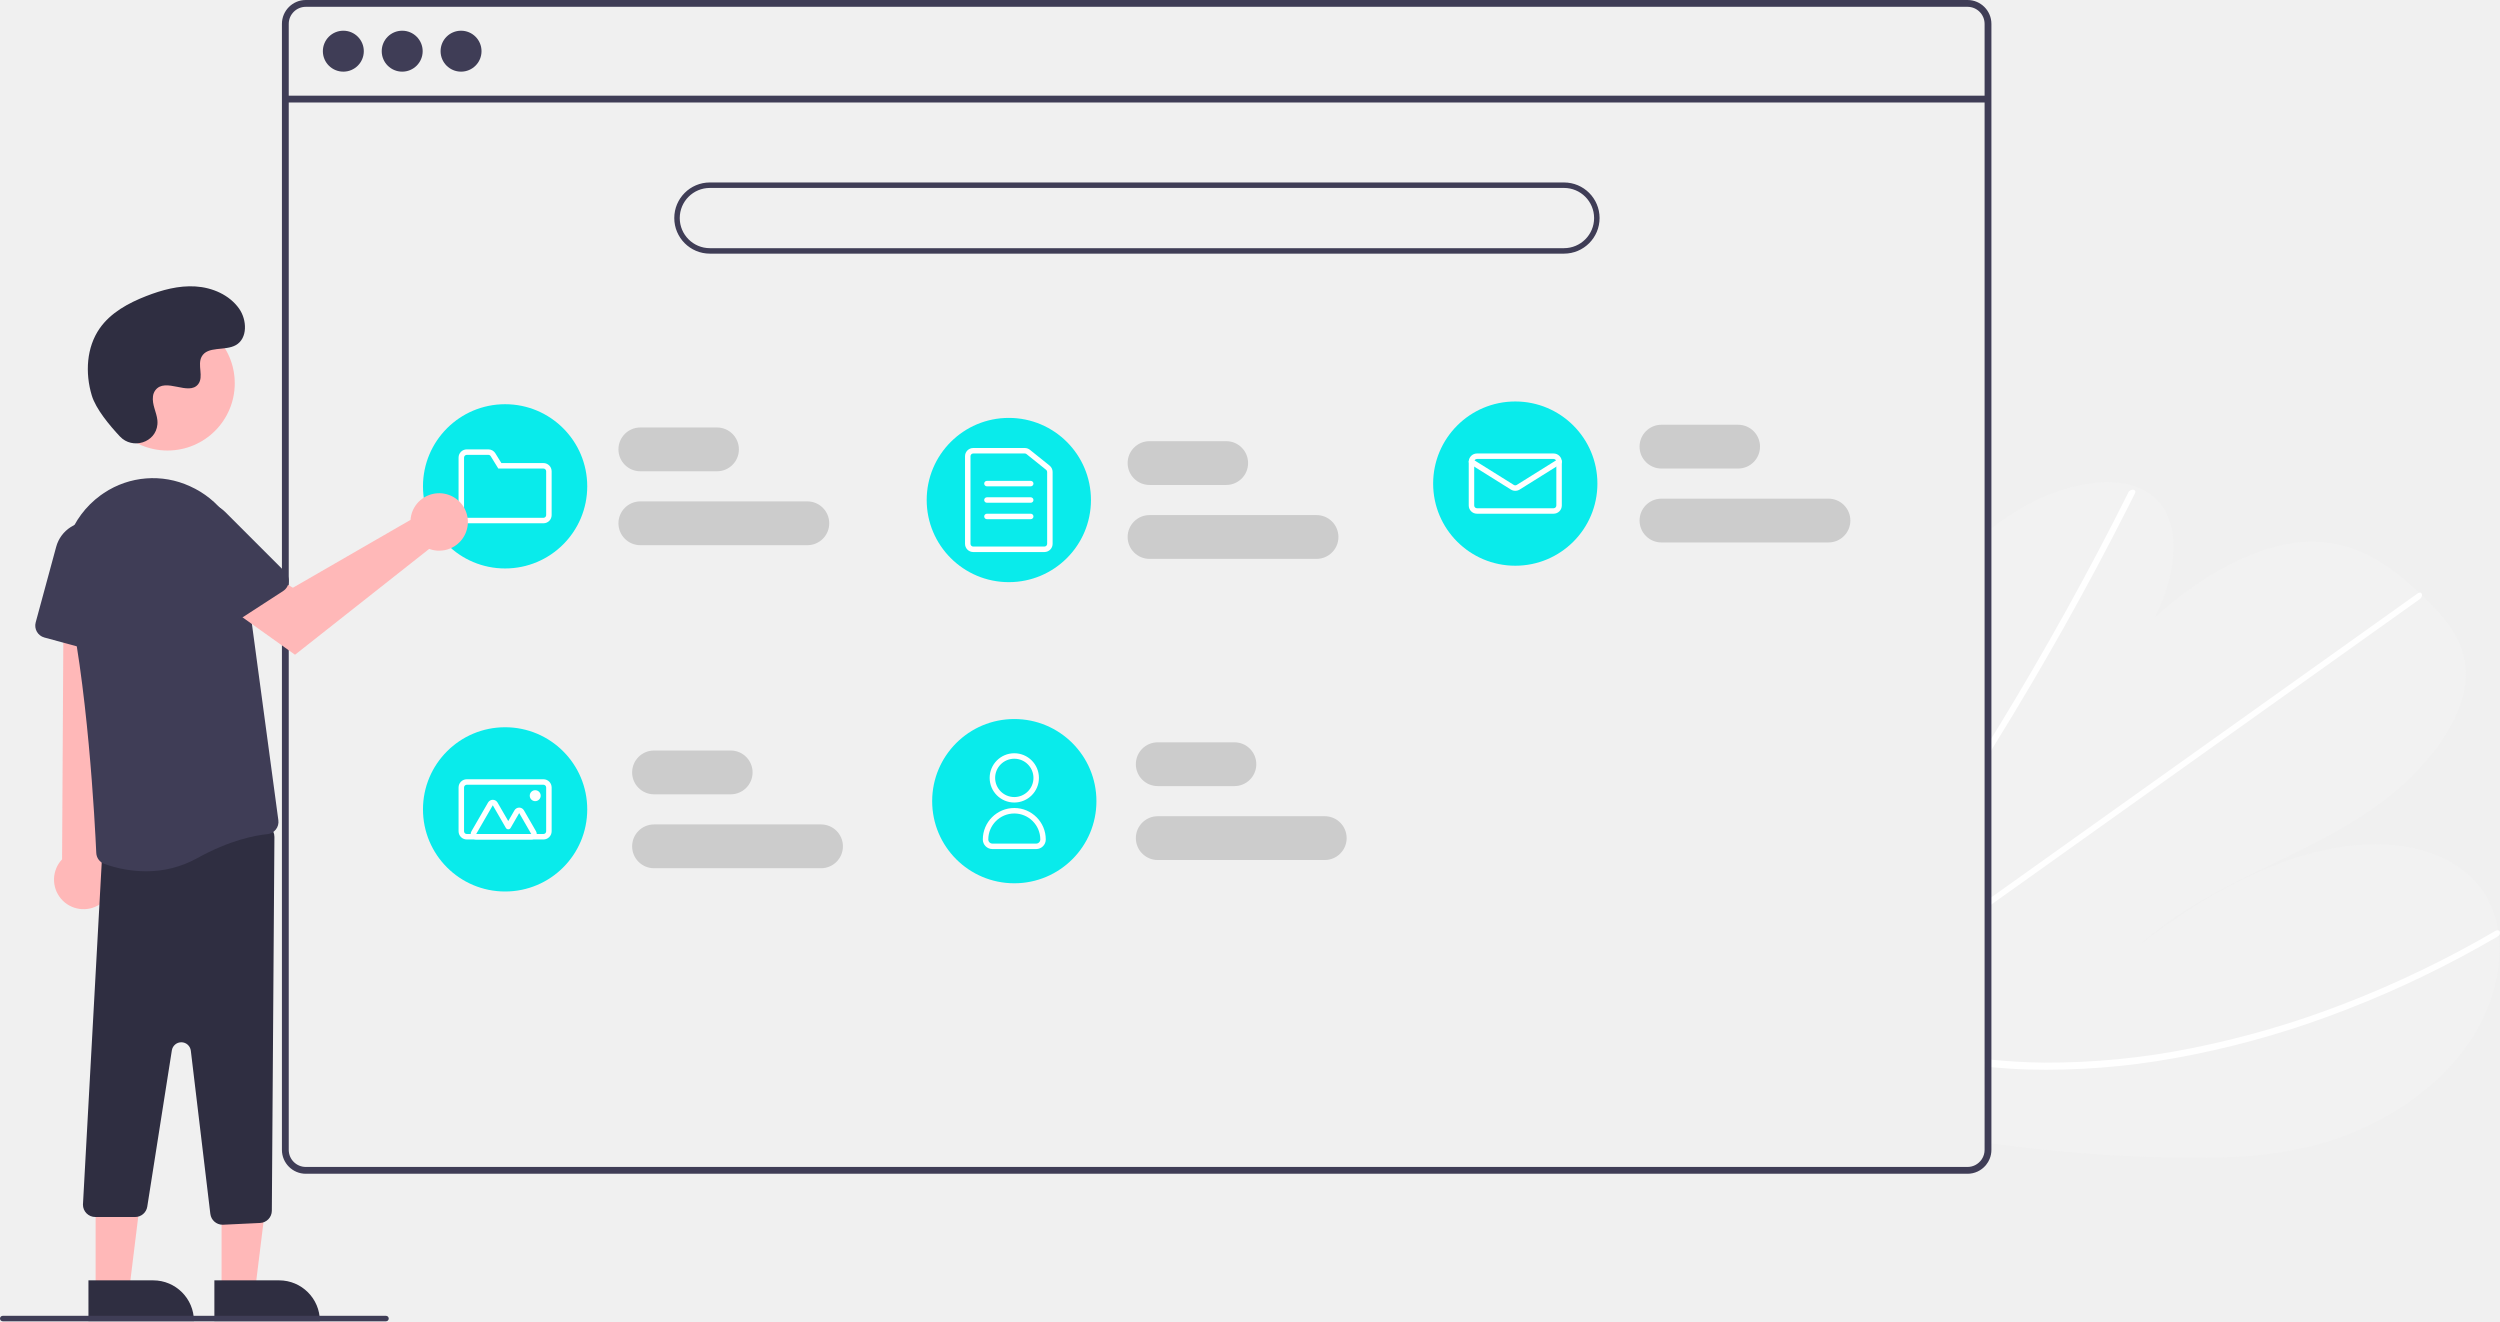
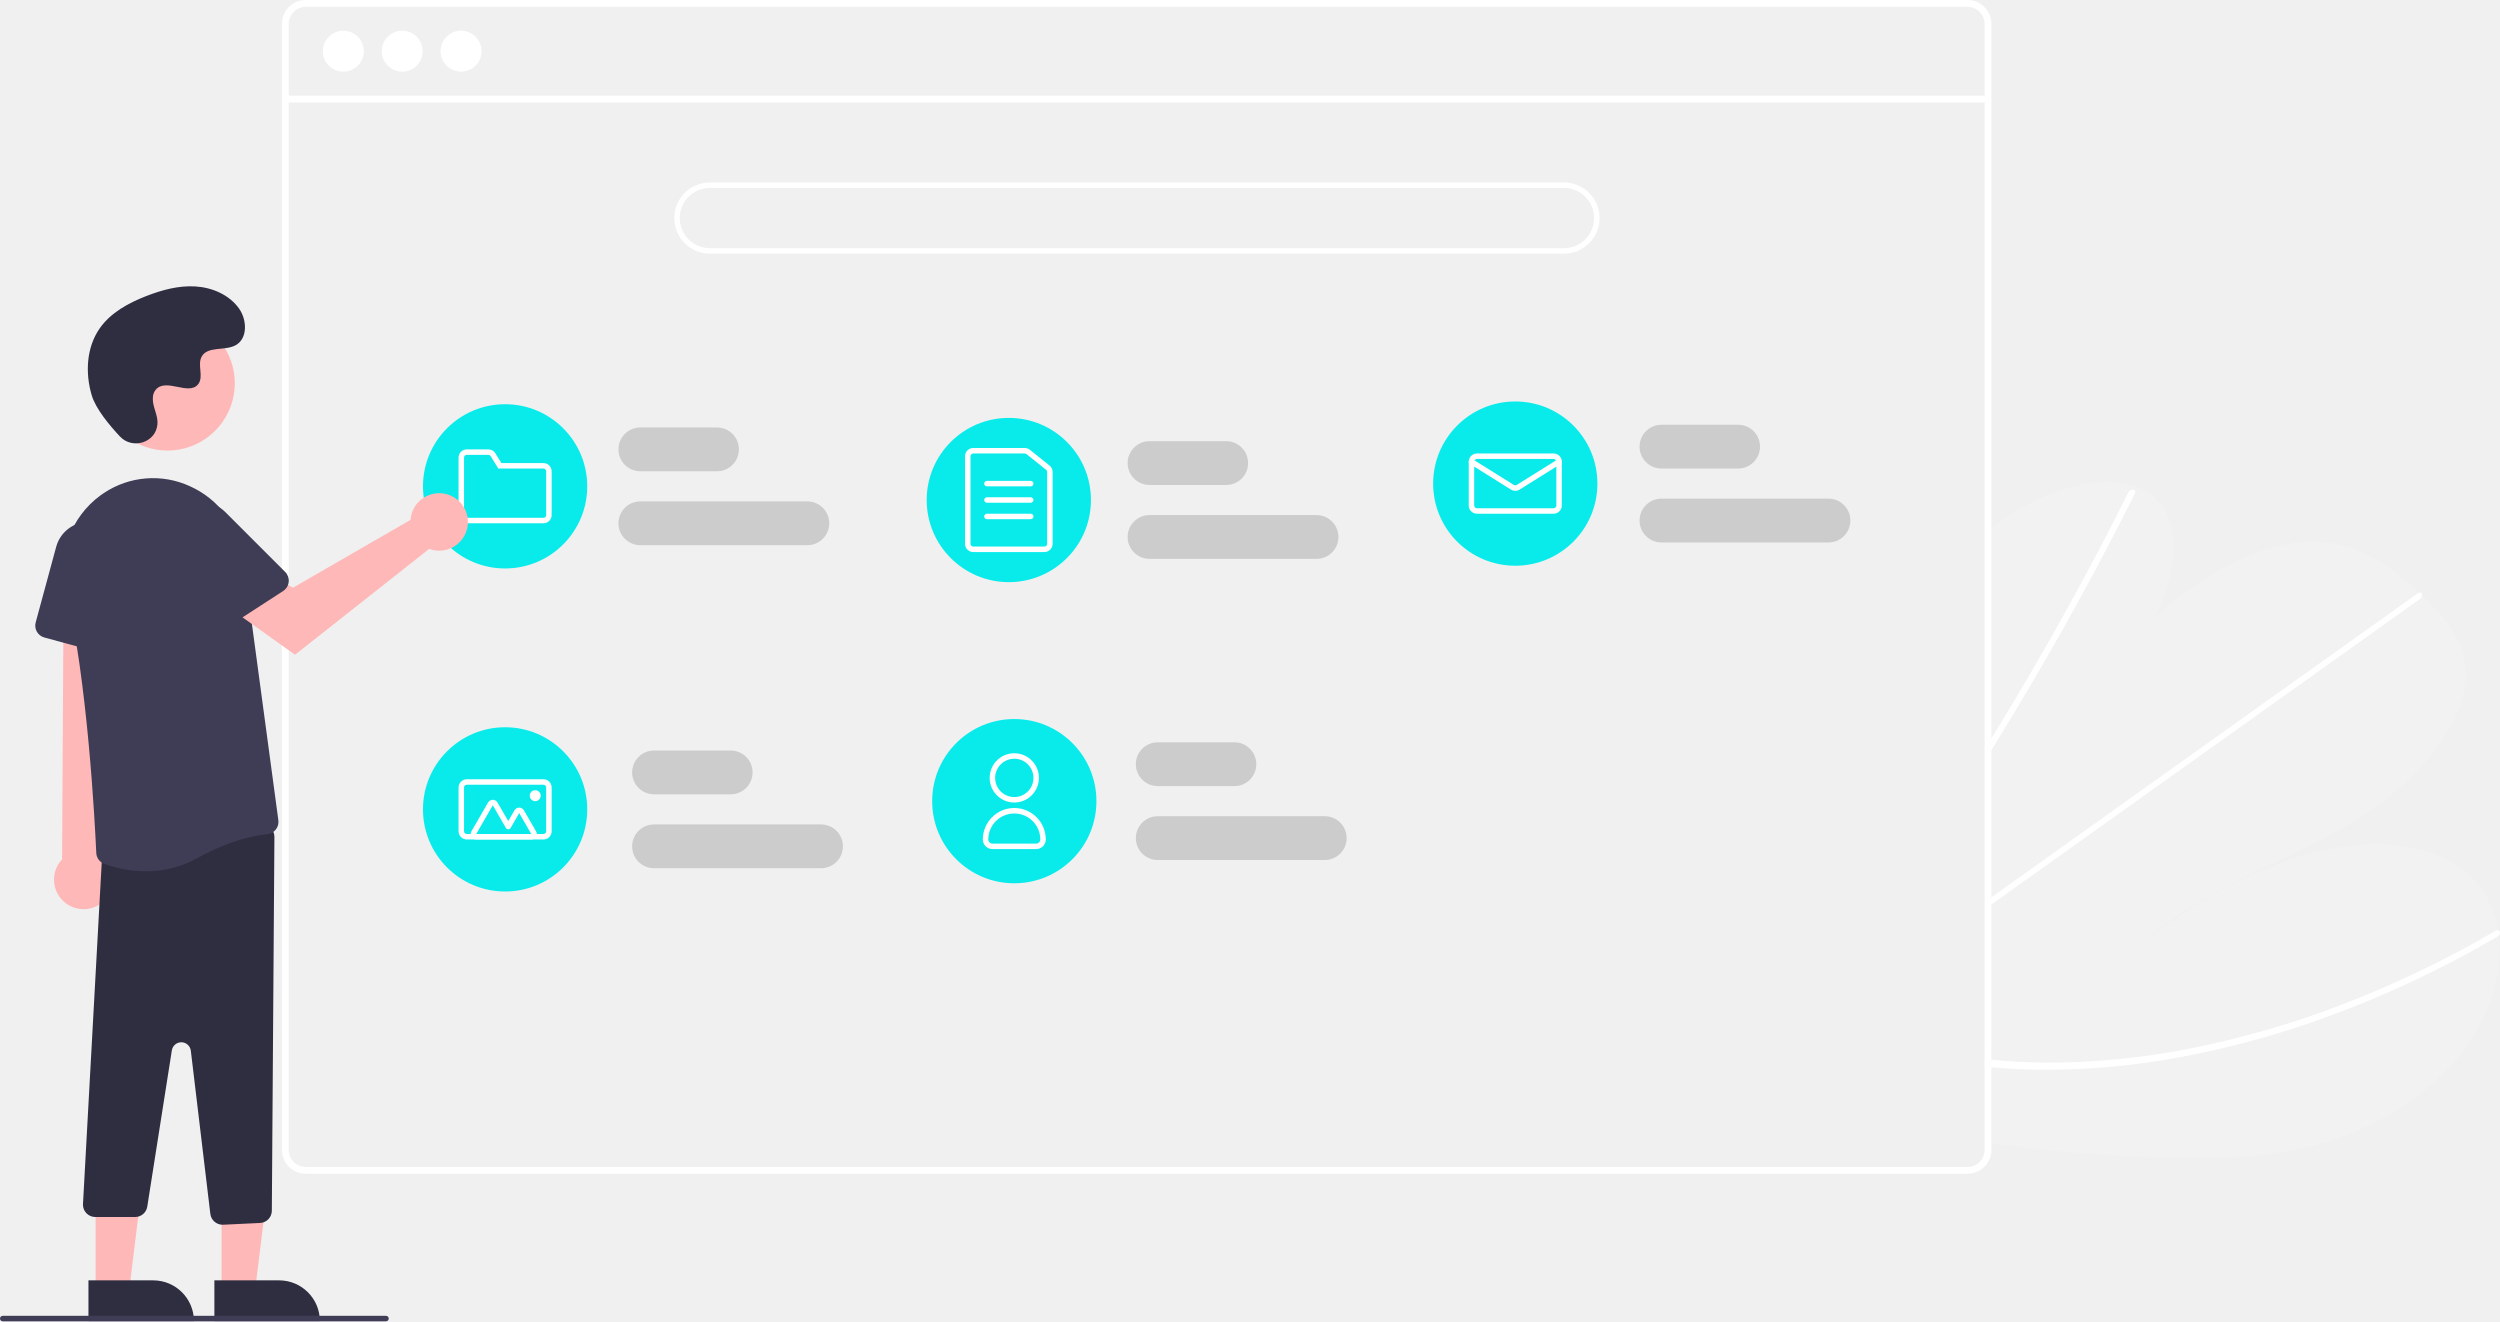
<svg xmlns="http://www.w3.org/2000/svg" data-name="Layer 1" width="913.214" height="482.652" viewBox="0 0 913.214 482.652">
  <path d="M942.032,631.563a554.592,554.592,0,0,1-71.262-5.228c-.829-.115-1.659-.239-2.488-.354l1.248-223.276c.824-.656,1.657-1.301,2.501-1.926,2.792-2.085,5.663-4.038,8.633-5.832,14.308-8.62,31.061-12.567,42.619-8.612l.18.071a20.281,20.281,0,0,1,6.878,3.958c10.15,9.017,8.458,27.248.265,43.792,16.243-14.839,36.739-26.655,55.035-27.553,17.845-.88,30.593,8.451,41.427,18.572.358.332.706.664,1.054.996.179.161.348.332.527.493,8.256,7.896,16.395,17.102,15.41,30.427-1.082,14.614-13.322,30.816-27.586,42.177-14.254,11.36-30.446,18.91-46.249,26.562-15.793,7.662-31.99,15.951-45.489,28.246,21.063-16.653,45.029-30.079,68.337-35.039s45.694-.595,56.671,14.247a34.713,34.713,0,0,1,6.135,15.205c.106.64.193,1.291.269,1.951,1.563,13.739-3.188,30.143-14.547,44.1-12.506,15.37-31.046,26.027-48.646,31.329C975.355,631.169,958.412,631.735,942.032,631.563Z" transform="translate(-143.393 -208.674)" fill="#f2f2f2" />
  <path d="M869.068,485.483l.024-4.269q1.271-2.033,2.513-4.086c.535-.847,1.05-1.704,1.574-2.562q12.974-21.243,24.889-42.751,11.925-21.489,22.752-43.194a1.789,1.789,0,0,1,2.046-1.029.516.516,0,0,1,.15.071c.379.202.536.653.213,1.311-.89,1.775-1.78,3.56-2.69,5.335q-11.012,21.764-23.123,43.342-12.106,21.563-25.28,42.879c-.182.299-.373.598-.555.897C870.743,482.782,869.905,484.128,869.068,485.483Z" transform="translate(-143.393 -208.674)" fill="#fff" />
  <path d="M868.76,540.532l.015-2.64c.833-.595,1.667-1.181,2.5-1.776q29.428-20.985,58.855-41.962,48.178-34.351,96.355-68.682a1.7,1.7,0,0,1,.582-.297c.711-.196,1.128.327,1.054.996a2.006,2.006,0,0,1-.888,1.395q-27.018,19.259-54.016,38.509-47.937,34.173-95.863,68.336c-2.028,1.449-4.066,2.897-6.094,4.346C870.427,539.352,869.593,539.947,868.76,540.532Z" transform="translate(-143.393 -208.674)" fill="#fff" />
  <path d="M884.092,599.349c-4.449-.135-8.828-.429-13.166-.814q-1.244-.112-2.489-.224l.015-2.77c.829.085,1.659.169,2.489.244,6.267.585,12.605,1.001,19.114,1.057a266.656,266.656,0,0,0,53.75-5.25,334.666,334.666,0,0,0,55.842-16.259,383.494,383.494,0,0,0,55.25-26.601,1.476,1.476,0,0,1,.981-.245c.789.114,1.024,1.165.269,1.951a2.293,2.293,0,0,1-.502.397q-3.296,1.917-6.611,3.763A383.226,383.226,0,0,1,993.591,580.061a333.08,333.08,0,0,1-55.926,15.157A263.074,263.074,0,0,1,884.092,599.349Z" transform="translate(-143.393 -208.674)" fill="#fff" />
-   <path d="M862.096,208.674h-607a8.728,8.728,0,0,0-8.72,8.72V628.714a8.728,8.728,0,0,0,8.72,8.72h607a8.712,8.712,0,0,0,6.63-3.06,2.046,2.046,0,0,0,.19-.24,8.167,8.167,0,0,0,1.25-2.11,8.507,8.507,0,0,0,.66-3.31V217.394A8.73,8.73,0,0,0,862.096,208.674Zm6.24,420.04a6.175,6.175,0,0,1-1.03,3.42,6.446,6.446,0,0,1-2.36,2.12,6.184,6.184,0,0,1-2.85.69h-607a6.238,6.238,0,0,1-6.23-6.23V217.394a6.238,6.238,0,0,1,6.23-6.23h607a6.239,6.239,0,0,1,6.24,6.23Z" transform="translate(-143.393 -208.674)" fill="#3f3d56" />
-   <rect x="104.226" y="34.949" width="621.957" height="2.493" fill="#3f3d56" />
-   <circle cx="125.415" cy="18.696" r="7.478" fill="#3f3d56" />
-   <circle cx="146.916" cy="18.696" r="7.478" fill="#3f3d56" />
-   <circle cx="168.416" cy="18.696" r="7.478" fill="#3f3d56" />
-   <path d="M714.696,301.326h-312a13,13,0,0,1,0-26h312a13,13,0,0,1,0,26Zm-312-24a11,11,0,0,0,0,22h312a11,11,0,0,0,0-22Z" transform="translate(-143.393 -208.674)" fill="#3f3d56" />
+   <path d="M862.096,208.674h-607a8.728,8.728,0,0,0-8.72,8.72V628.714a8.728,8.728,0,0,0,8.72,8.72h607a8.712,8.712,0,0,0,6.63-3.06,2.046,2.046,0,0,0,.19-.24,8.167,8.167,0,0,0,1.25-2.11,8.507,8.507,0,0,0,.66-3.31V217.394A8.73,8.73,0,0,0,862.096,208.674Zm6.24,420.04a6.175,6.175,0,0,1-1.03,3.42,6.446,6.446,0,0,1-2.36,2.12,6.184,6.184,0,0,1-2.85.69h-607a6.238,6.238,0,0,1-6.23-6.23V217.394a6.238,6.238,0,0,1,6.23-6.23h607a6.239,6.239,0,0,1,6.24,6.23Z" transform="translate(-143.393 -208.674)" fill="#fff" />
+   <rect x="104.226" y="34.949" width="621.957" height="2.493" fill="#fff" />
+   <circle cx="125.415" cy="18.696" r="7.478" fill="#fff" />
+   <circle cx="146.916" cy="18.696" r="7.478" fill="#fff" />
+   <circle cx="168.416" cy="18.696" r="7.478" fill="#fff" />
+   <path d="M714.696,301.326h-312a13,13,0,0,1,0-26h312a13,13,0,0,1,0,26Zm-312-24a11,11,0,0,0,0,22h312a11,11,0,0,0,0-22Z" transform="translate(-143.393 -208.674)" fill="#fff" />
  <path d="M405.302,380.826h-28a8,8,0,0,1,0-16h28a8,8,0,0,1,0,16Z" transform="translate(-143.393 -208.674)" fill="#ccc" />
  <path d="M438.302,407.826h-61a8,8,0,0,1,0-16h61a8,8,0,0,1,0,16Z" transform="translate(-143.393 -208.674)" fill="#ccc" />
  <path d="M410.302,498.826h-28a8,8,0,0,1,0-16h28a8,8,0,0,1,0,16Z" transform="translate(-143.393 -208.674)" fill="#ccc" />
  <path d="M443.302,525.826h-61a8,8,0,0,1,0-16h61a8,8,0,1,1,0,16Z" transform="translate(-143.393 -208.674)" fill="#ccc" />
  <path d="M594.302,495.826h-28a8,8,0,0,1,0-16h28a8,8,0,0,1,0,16Z" transform="translate(-143.393 -208.674)" fill="#ccc" />
  <path d="M627.302,522.826h-61a8,8,0,1,1,0-16h61a8,8,0,1,1,0,16Z" transform="translate(-143.393 -208.674)" fill="#ccc" />
  <path d="M591.302,385.826h-28a8,8,0,0,1,0-16h28a8,8,0,0,1,0,16Z" transform="translate(-143.393 -208.674)" fill="#ccc" />
  <path d="M624.302,412.826h-61a8,8,0,0,1,0-16h61a8,8,0,0,1,0,16Z" transform="translate(-143.393 -208.674)" fill="#ccc" />
  <path d="M778.302,379.826h-28a8,8,0,0,1,0-16h28a8,8,0,0,1,0,16Z" transform="translate(-143.393 -208.674)" fill="#ccc" />
  <path d="M811.302,406.826h-61a8,8,0,0,1,0-16h61a8,8,0,0,1,0,16Z" transform="translate(-143.393 -208.674)" fill="#ccc" />
  <circle cx="184.508" cy="177.652" r="30" fill="#09ebeb" />
  <path d="M341.901,399.826h-28a3.003,3.003,0,0,1-3-3v-21a3.003,3.003,0,0,1,3-3h7.882a2.981,2.981,0,0,1,2.555,1.427l2.198,3.573h15.364a3.003,3.003,0,0,1,3,3v16A3.003,3.003,0,0,1,341.901,399.826Zm-28-25a1.001,1.001,0,0,0-1,1v21a1.001,1.001,0,0,0,1,1h28a1.001,1.001,0,0,0,1-1v-16a1.001,1.001,0,0,0-1-1H325.419l-2.784-4.524a.994.994,0,0,0-.852-.476Z" transform="translate(-143.393 -208.674)" fill="#fff" />
  <circle cx="368.508" cy="182.652" r="30" fill="#09ebeb" />
  <path d="M524.901,410.326h-26a3.003,3.003,0,0,1-3-3v-32a3.003,3.003,0,0,1,3-3h18.839a3.007,3.007,0,0,1,1.879.662l7.16,5.754a2.984,2.984,0,0,1,1.121,2.338v26.246A3.003,3.003,0,0,1,524.901,410.326Zm-26-36a1.001,1.001,0,0,0-1,1v32a1.001,1.001,0,0,0,1,1h26a1.001,1.001,0,0,0,1-1V381.08a.995.995,0,0,0-.374-.779l-7.161-5.754a1.002,1.002,0,0,0-.626-.22Z" transform="translate(-143.393 -208.674)" fill="#fff" />
  <path d="M519.901,386.326h-16a1,1,0,0,1,0-2h16a1,1,0,0,1,0,2Z" transform="translate(-143.393 -208.674)" fill="#fff" />
  <path d="M519.901,392.326h-16a1,1,0,0,1,0-2h16a1,1,0,0,1,0,2Z" transform="translate(-143.393 -208.674)" fill="#fff" />
  <path d="M519.901,398.326h-16a1,1,0,0,1,0-2h16a1,1,0,0,1,0,2Z" transform="translate(-143.393 -208.674)" fill="#fff" />
  <circle cx="553.508" cy="176.652" r="30" fill="#09ebeb" />
  <path d="M710.9,396.326h-28a3.003,3.003,0,0,1-3-3v-16a3.003,3.003,0,0,1,3-3h28a3.003,3.003,0,0,1,3,3v16A3.003,3.003,0,0,1,710.9,396.326Zm-28-20a1.001,1.001,0,0,0-1,1v16a1.001,1.001,0,0,0,1,1h28a1.001,1.001,0,0,0,1-1v-16a1.001,1.001,0,0,0-1-1Z" transform="translate(-143.393 -208.674)" fill="#fff" />
  <path d="M696.9,387.964a3.003,3.003,0,0,1-1.59-.453l-14.94-9.337a1,1,0,0,1,1.061-1.696l14.94,9.337a1.006,1.006,0,0,0,1.06,0l14.939-9.337a1,1,0,0,1,1.061,1.696l-14.939,9.337A3.004,3.004,0,0,1,696.9,387.964Z" transform="translate(-143.393 -208.674)" fill="#fff" />
  <circle cx="184.508" cy="295.652" r="30" fill="#09ebeb" />
  <path d="M341.901,515.326h-28a3.003,3.003,0,0,1-3-3v-16a3.003,3.003,0,0,1,3-3h28a3.003,3.003,0,0,1,3,3v16A3.003,3.003,0,0,1,341.901,515.326Zm-28-20a1.001,1.001,0,0,0-1,1v16a1.001,1.001,0,0,0,1,1h28a1.001,1.001,0,0,0,1-1v-16a1.001,1.001,0,0,0-1-1Z" transform="translate(-143.393 -208.674)" fill="#fff" />
  <path d="M337.463,515.326h-20.124a2,2,0,0,1-1.732-3l6.062-10.5a2,2,0,0,1,3.464,0l3.915,6.781,2.268-3.929a2,2,0,0,1,3.464,0l4.415,7.647a2,2,0,0,1-1.732,3Zm0-2h0l-4.415-7.647-3.134,5.429a1.0 1,0,0,1-.866.5h0a1.0 1,0,0,1-.866-.5l-4.781-8.281-6.062,10.5Z" transform="translate(-143.393 -208.674)" fill="#fff" />
  <circle cx="195.508" cy="290.652" r="2" fill="#fff" />
  <circle cx="370.508" cy="292.652" r="30" fill="#09ebeb" />
  <path d="M513.901,501.826a9,9,0,1,1,9-9A9.01,9.01,0,0,1,513.901,501.826Zm0-16a7,7,0,1,0,7,7A7.008,7.008,0,0,0,513.901,485.826Z" transform="translate(-143.393 -208.674)" fill="#fff" />
  <path d="M521.901,518.826h-16a3.504,3.504,0,0,1-3.5-3.5,11.5,11.5,0,1,1,23,0A3.504,3.504,0,0,1,521.901,518.826Zm-8-13a9.511,9.511,0,0,0-9.5,9.5,1.502,1.502,0,0,0,1.5,1.5h16a1.502,1.502,0,0,0,1.5-1.5A9.511,9.511,0,0,0,513.901,505.826Z" transform="translate(-143.393 -208.674)" fill="#fff" />
  <polygon points="80.937 471.198 93.197 471.198 99.029 423.91 80.935 423.911 80.937 471.198" fill="#ffb8b8" />
  <path d="M221.703,676.369h38.531a0,0,0,0,1,0,0v14.887a0,0,0,0,1,0,0H236.59a14.887,14.887,0,0,1-14.887-14.887v0A0,0,0,0,1,221.703,676.369Z" transform="translate(338.5747 1158.94) rotate(179.9974)" fill="#2f2e41" />
  <polygon points="34.937 471.198 47.197 471.198 53.029 423.91 34.935 423.911 34.937 471.198" fill="#ffb8b8" />
  <path d="M175.703,676.369h38.531a0,0,0,0,1,0,0v14.887a0,0,0,0,1,0,0H190.59a14.887,14.887,0,0,1-14.887-14.887v0a0,0,0,0,1,0,0Z" transform="translate(246.5747 1158.942) rotate(179.9974)" fill="#2f2e41" />
  <path d="M179.827,539.034a10.743,10.743,0,0,0,2.062-16.343l8.072-114.558-23.253,2.255-.639,112.187a10.801,10.801,0,0,0,13.757,16.459Z" transform="translate(-143.393 -208.674)" fill="#ffb8b8" />
  <path d="M224.695,656.055a4.517,4.517,0,0,1-4.469-3.966l-7.126-59.603a3.5,3.5,0,0,0-6.933-.128l-8.977,57.067a4.479,4.479,0,0,1-4.445,3.801h-14.55a4.5,4.5,0,0,1-4.5-4.534L180.639,522.159a4.474,4.474,0,0,1,3.854-4.42l53.994-7.838a4.501,4.501,0,0,1,5.146,4.485l-.942,136.557a4.499,4.499,0,0,1-4.286,4.463l-13.496.644Q224.802,656.055,224.695,656.055Z" transform="translate(-143.393 -208.674)" fill="#2f2e41" />
  <path d="M196.703,526.939a45.085,45.085,0,0,1-15.226-2.711,4.465,4.465,0,0,1-2.918-4.005c-.466-10.337-3.191-63.544-11.125-95.999a33.178,33.178,0,0,1,12.636-34.573q.64-.46,1.305-.903a32.306,32.306,0,0,1,31.396-2.461,33.219,33.219,0,0,1,19.364,25.957l12.938,96.051a4.478,4.478,0,0,1-.931,3.401,4.418,4.418,0,0,1-3.053,1.673c-4.483.447-13.781,2.185-25.68,8.796A38.125,38.125,0,0,1,196.703,526.939Z" transform="translate(-143.393 -208.674)" fill="#3f3d56" />
  <path d="M180.886,447.321l-21.291-5.773a4.505,4.505,0,0,1-3.166-5.521l7.485-27.605a12.399,12.399,0,0,1,24.346,3.927l-1.704,30.876a4.5,4.5,0,0,1-5.671,4.095Z" transform="translate(-143.393 -208.674)" fill="#3f3d56" />
  <circle cx="61.193" cy="140.01" r="24.561" fill="#ffb8b8" />
  <path d="M293.59,396.939a10.526,10.526,0,0,0-.239,1.64l-42.957,24.782-10.441-6.011-11.131,14.572,22.337,15.921L300.166,409.18a10.496,10.496,0,1,0-6.576-12.241Z" transform="translate(-143.393 -208.674)" fill="#ffb8b8" />
  <path d="M246.833,424.557l-18.504,12.009a4.505,4.505,0,0,1-6.224-1.325l-15.57-23.992A12.399,12.399,0,0,1,225.702,395.732l21.863,21.868a4.5,4.5,0,0,1-.733,6.957Z" transform="translate(-143.393 -208.674)" fill="#3f3d56" />
  <path d="M187.206,368.116c4.582,4.881,13.091,2.261,13.688-4.407a8.056,8.056,0,0,0-.01-1.556c-.308-2.954-2.015-5.635-1.606-8.754a4.591,4.591,0,0,1,.84-2.149c3.651-4.889,12.222,2.187,15.668-2.239,2.113-2.714-.371-6.987,1.251-10.021,2.14-4.004,8.479-2.029,12.454-4.221,4.423-2.439,4.158-9.225,1.247-13.353-3.551-5.034-9.776-7.72-15.923-8.107s-12.253,1.275-17.992,3.511c-6.521,2.541-12.988,6.054-17.001,11.788-4.88,6.973-5.35,16.348-2.909,24.502C178.397,358.071,183.464,364.13,187.206,368.116Z" transform="translate(-143.393 -208.674)" fill="#2f2e41" />
  <path d="M284.393,691.326h-140a1,1,0,0,1,0-2h140a1,1,0,1,1,0,2Z" transform="translate(-143.393 -208.674)" fill="#3f3d56" />
</svg>
